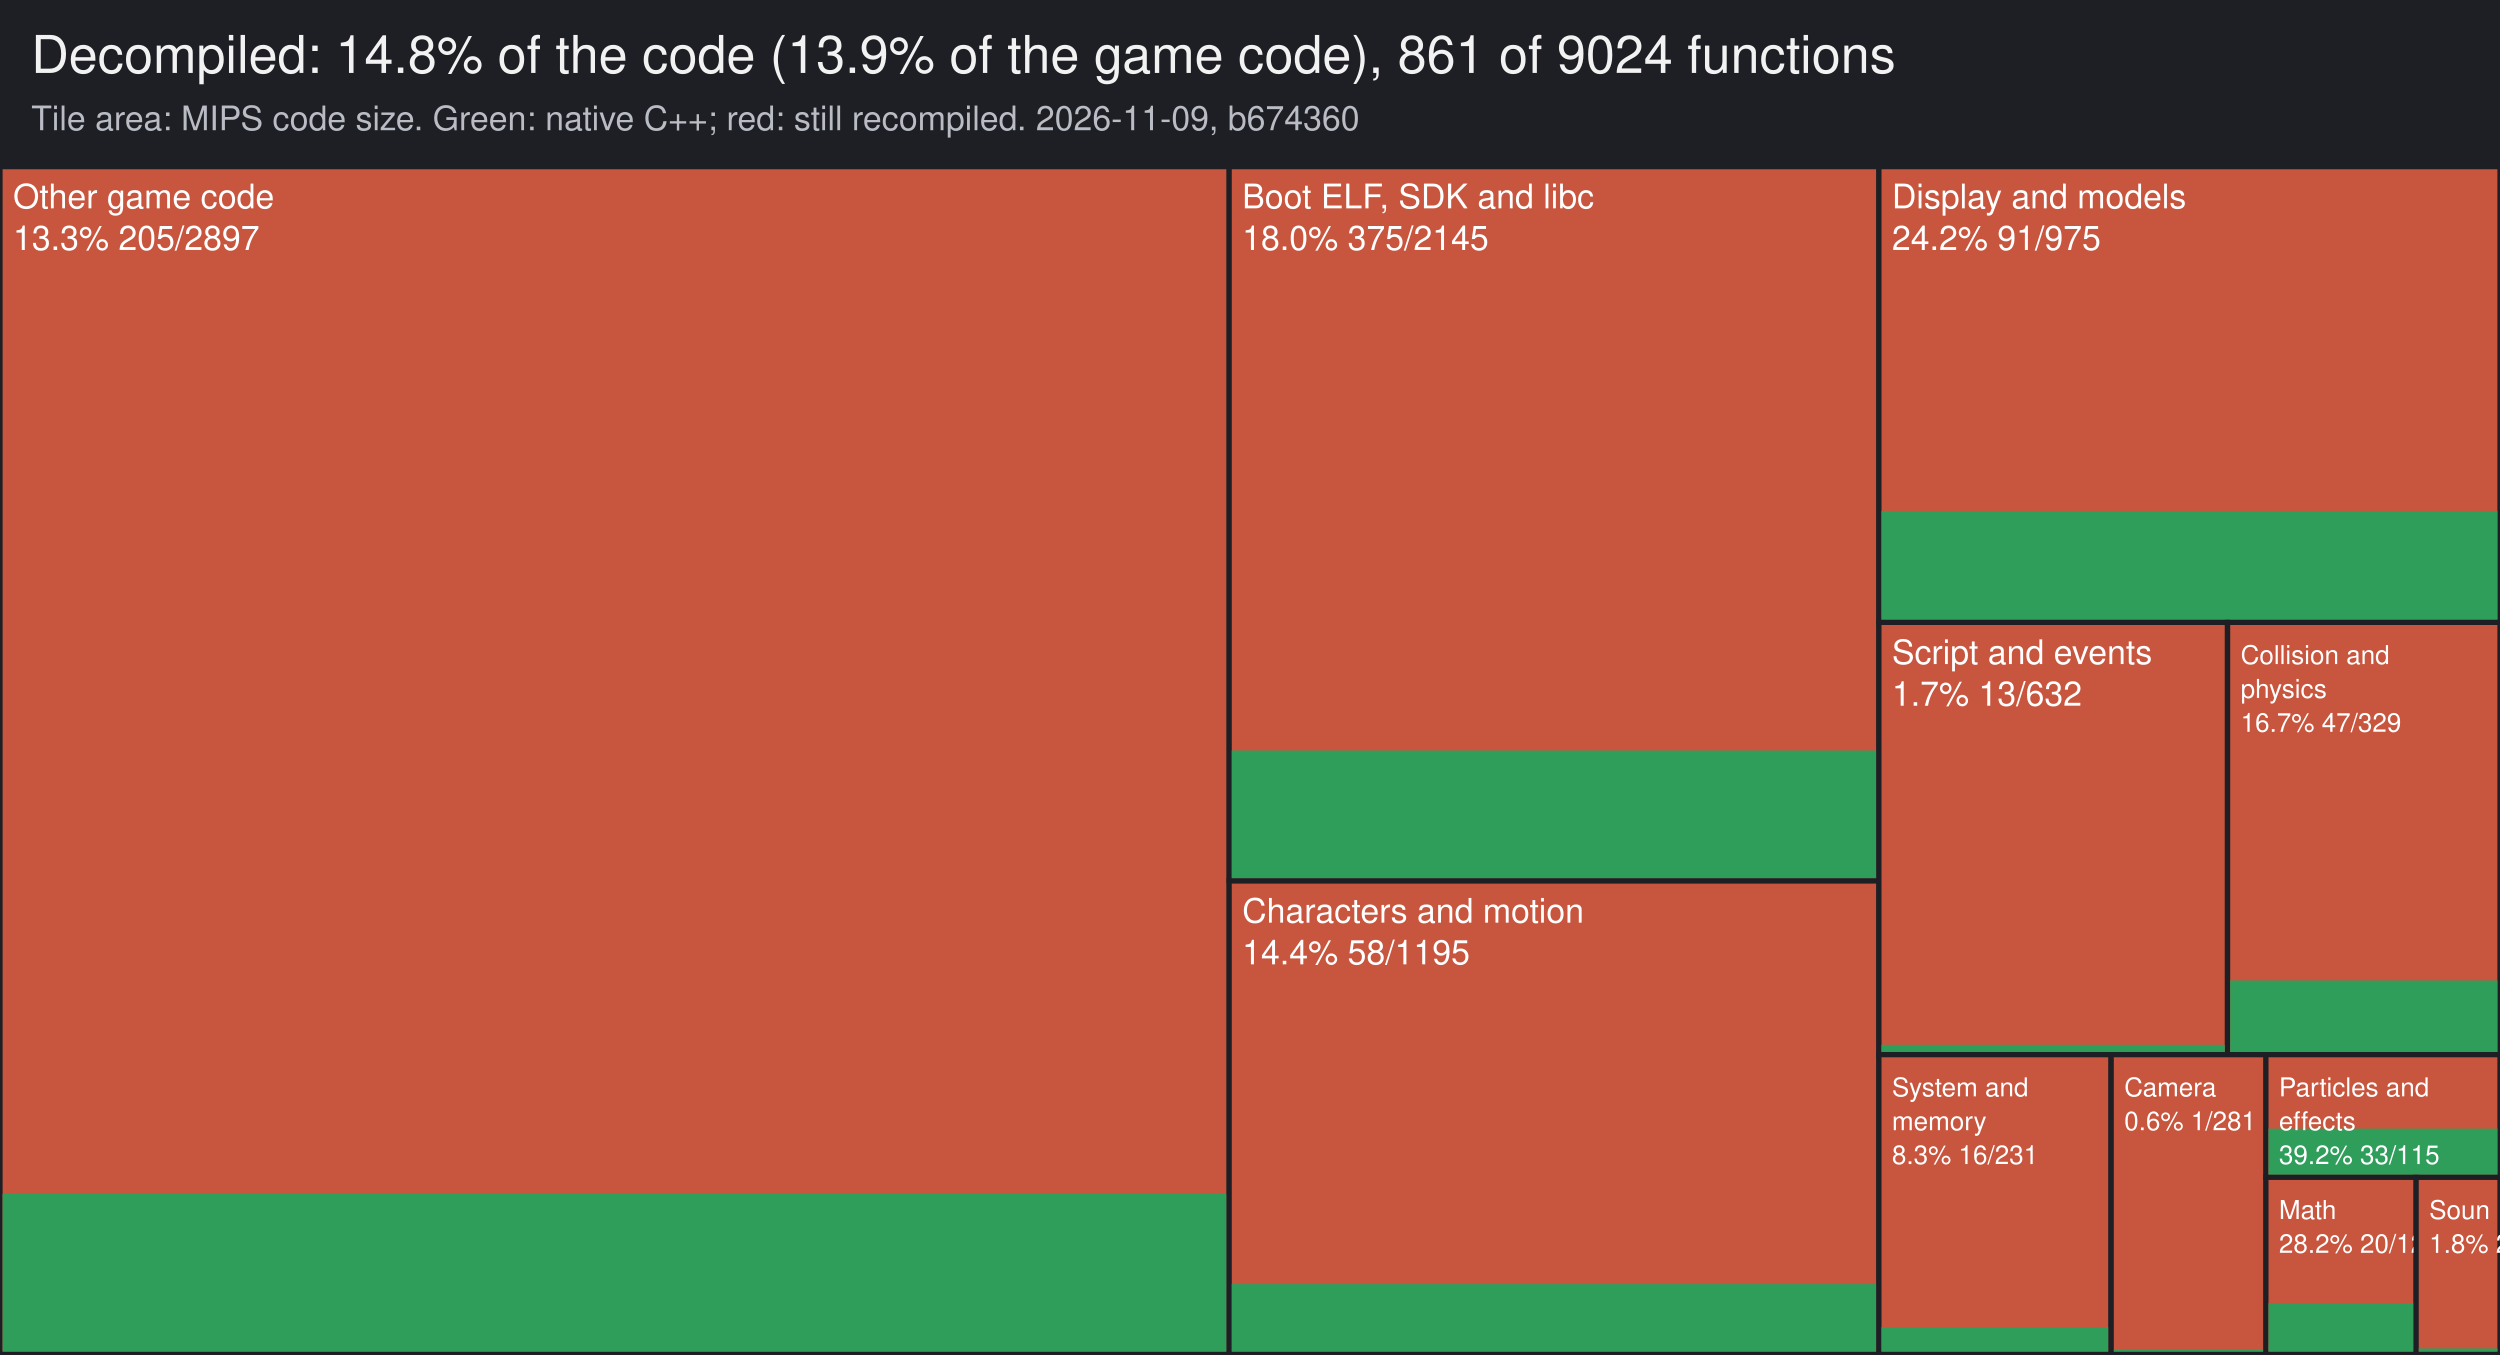
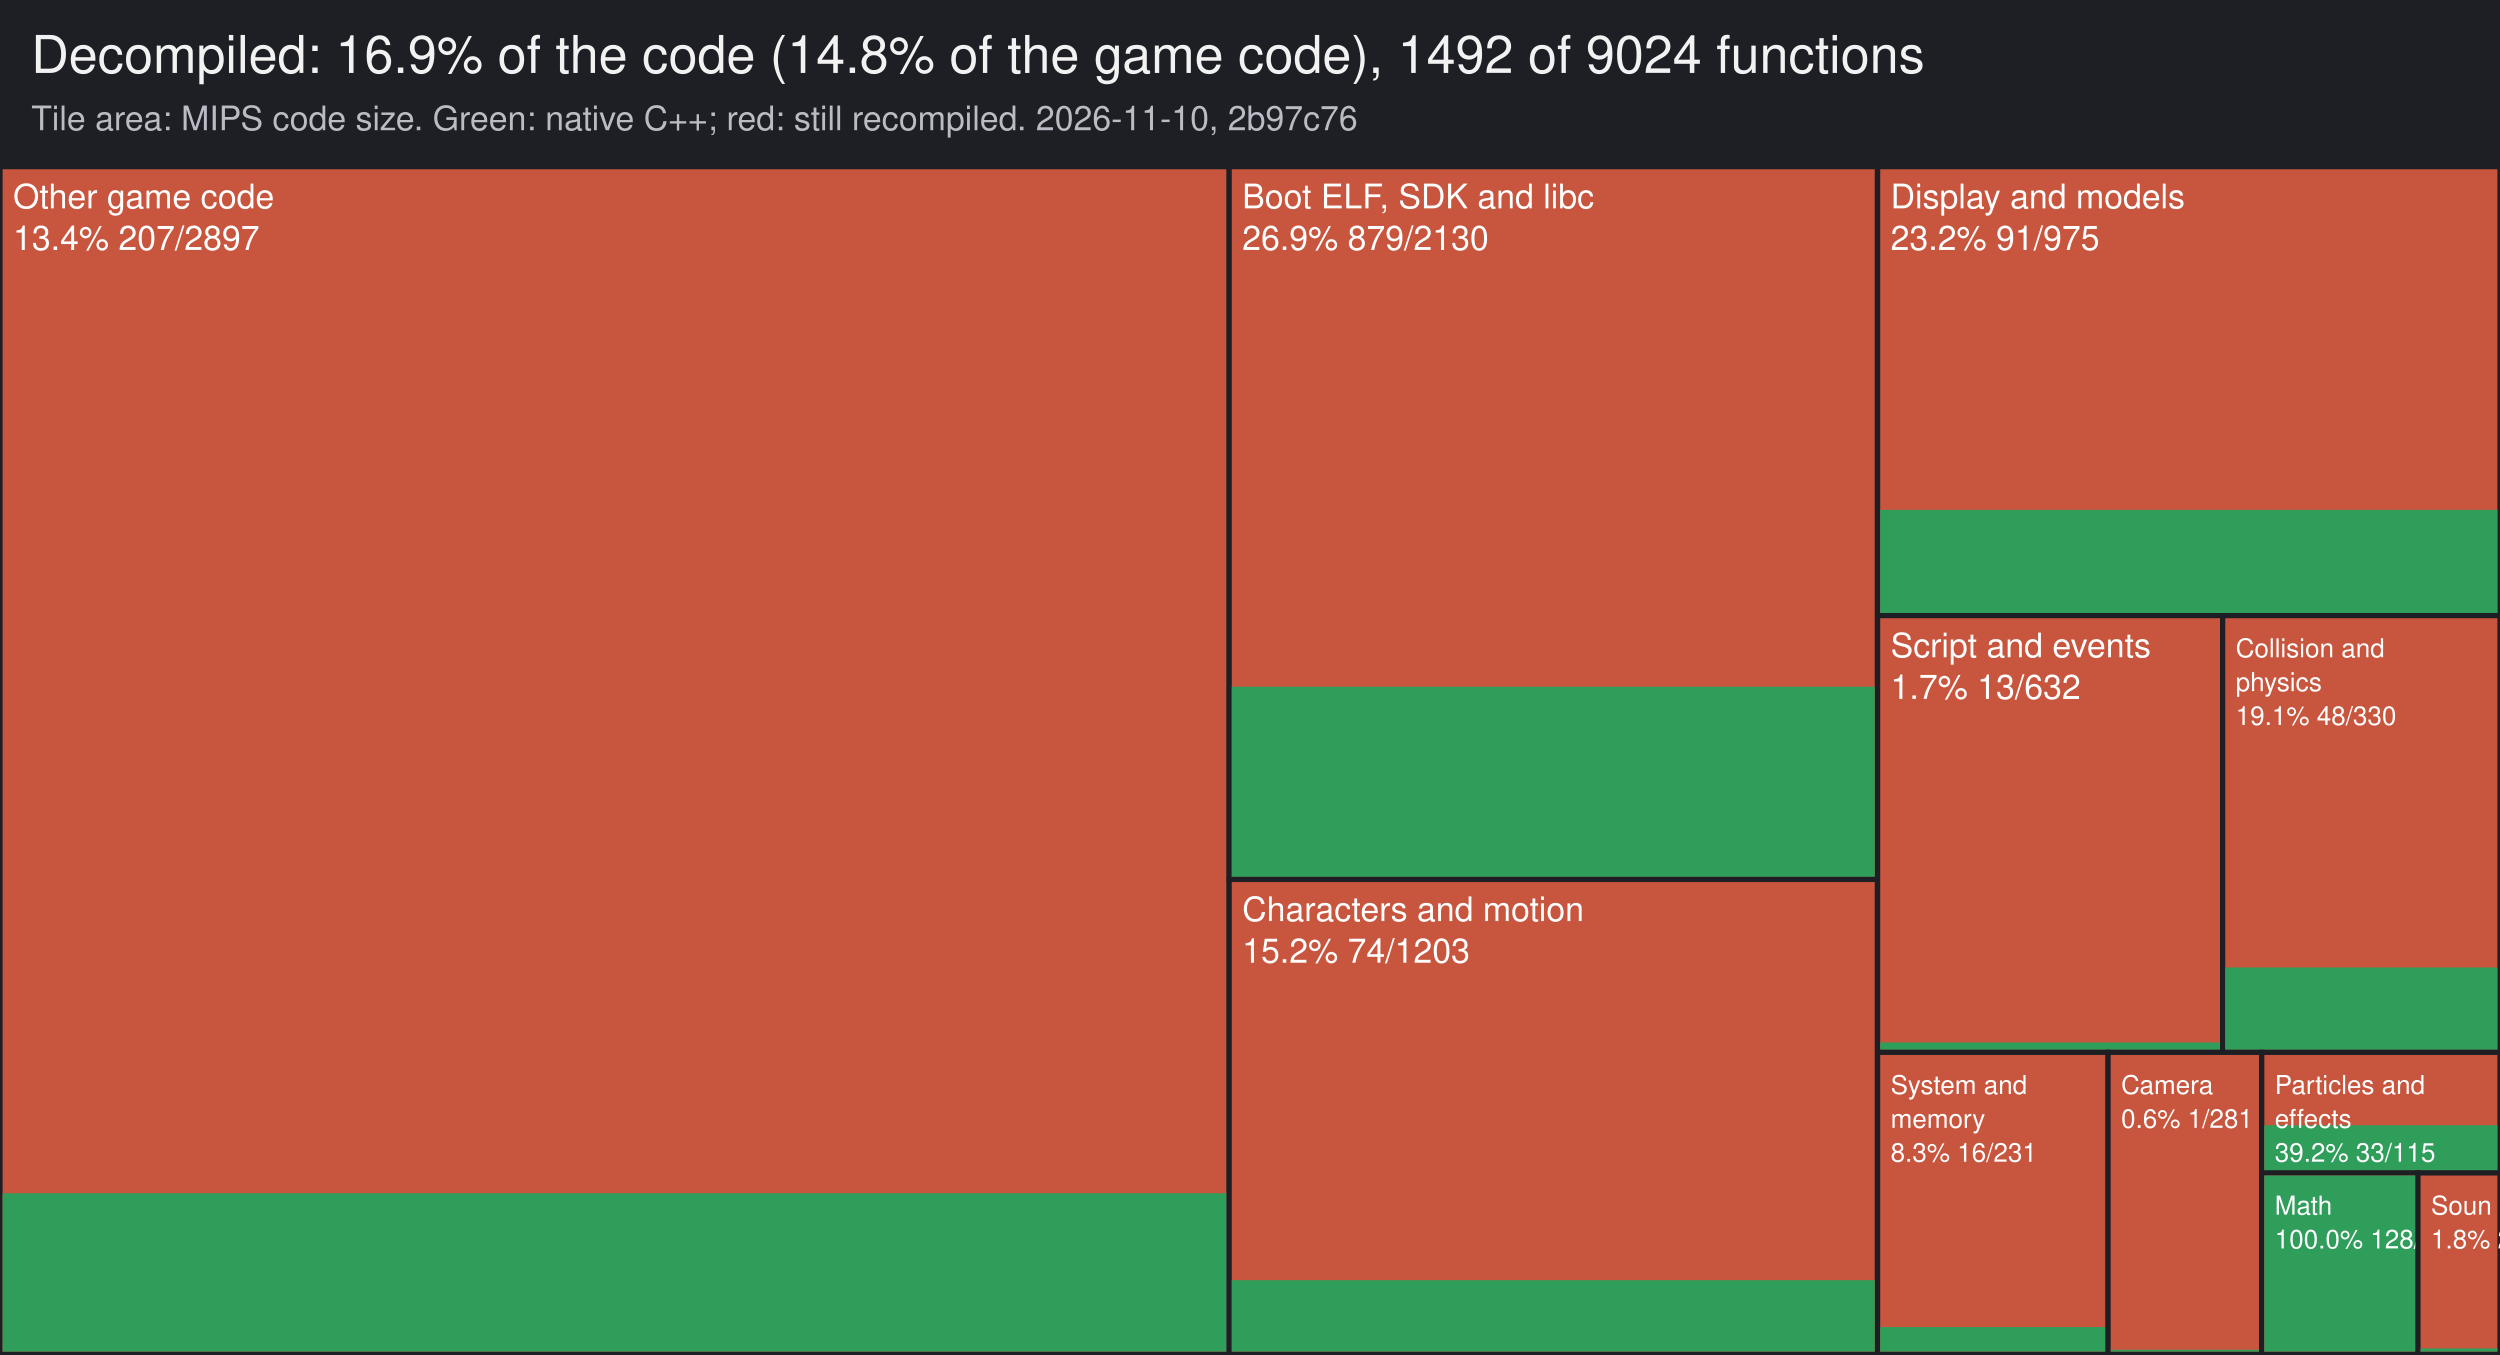
<svg xmlns="http://www.w3.org/2000/svg" width="960" height="520" font-family="Helvetica, Arial, sans-serif">
  <rect width="100%" height="100%" fill="#1d1f24" />
-   <text x="12" y="28" font-size="20" fill="#f2f2f2">Decompiled: 14.8% of the code (13.9% of the game code), 861 of 9024 functions</text>
-   <text x="12" y="50" font-size="13" fill="#b9bcc4">Tile area: MIPS code size. Green: native C++; red: still recompiled. 2026-11-09, b674360</text>
+   <text x="12" y="28" font-size="20" fill="#f2f2f2">Decompiled: 16.9% of the code (14.8% of the game code), 1492 of 9024 functions</text>
+   <text x="12" y="50" font-size="13" fill="#b9bcc4">Tile area: MIPS code size. Green: native C++; red: still recompiled. 2026-11-10, 2b97c76</text>
  <rect x="0.0" y="64.0" width="472.0" height="456.0" fill="#c8553d" stroke="#1d1f24" stroke-width="2" />
-   <rect x="1.0" y="458.4" width="470.0" height="60.6" fill="#2f9e5b" />
+   <rect x="1.0" y="458.2" width="470.0" height="60.8" fill="#2f9e5b" />
  <text x="5.0" y="80.0" font-size="13" fill="#ffffff">Other game code</text>
-   <text x="5.0" y="96.0" font-size="13" fill="#ffffff">13.3%  205/2897</text>
-   <rect x="472.0" y="64.0" width="249.5" height="274.3" fill="#c8553d" stroke="#1d1f24" stroke-width="2" />
-   <rect x="473.0" y="288.2" width="247.5" height="49.1" fill="#2f9e5b" />
+   <text x="5.0" y="96.0" font-size="13" fill="#ffffff">13.4%  207/2897</text>
+   <rect x="472.0" y="64.0" width="248.9" height="273.7" fill="#c8553d" stroke="#1d1f24" stroke-width="2" />
+   <rect x="473.0" y="263.7" width="246.9" height="73.0" fill="#2f9e5b" />
  <text x="477.0" y="80.0" font-size="13" fill="#ffffff">Boot ELF, SDK and libc</text>
-   <text x="477.0" y="96.0" font-size="13" fill="#ffffff">18.0%  375/2145</text>
-   <rect x="472.0" y="338.3" width="249.5" height="181.7" fill="#c8553d" stroke="#1d1f24" stroke-width="2" />
-   <rect x="473.0" y="493.1" width="247.5" height="25.9" fill="#2f9e5b" />
-   <text x="477.0" y="354.3" font-size="13" fill="#ffffff">Characters and motion</text>
-   <text x="477.0" y="370.3" font-size="13" fill="#ffffff">14.4%  58/1195</text>
-   <rect x="721.5" y="64.0" width="238.5" height="175.0" fill="#c8553d" stroke="#1d1f24" stroke-width="2" />
-   <rect x="722.5" y="196.2" width="236.5" height="41.8" fill="#2f9e5b" />
-   <text x="726.5" y="80.0" font-size="13" fill="#ffffff">Display and models</text>
-   <text x="726.5" y="96.0" font-size="13" fill="#ffffff">24.2%  91/975</text>
-   <rect x="721.5" y="239.0" width="133.8" height="166.0" fill="#c8553d" stroke="#1d1f24" stroke-width="2" />
-   <rect x="722.5" y="401.2" width="131.8" height="2.8" fill="#2f9e5b" />
-   <text x="726.5" y="255.0" font-size="13" fill="#ffffff">Script and events</text>
-   <text x="726.5" y="271.0" font-size="13" fill="#ffffff">1.7%  13/632</text>
-   <rect x="855.4" y="239.0" width="104.6" height="166.0" fill="#c8553d" stroke="#1d1f24" stroke-width="2" />
-   <rect x="856.4" y="376.5" width="102.6" height="27.5" fill="#2f9e5b" />
-   <text x="860.4" y="255.0" font-size="10" fill="#ffffff">Collision and</text>
-   <text x="860.4" y="268.0" font-size="10" fill="#ffffff">physics</text>
-   <text x="860.4" y="281.0" font-size="10" fill="#ffffff">16.7%  47/329</text>
-   <rect x="721.5" y="405.0" width="89.1" height="115.0" fill="#c8553d" stroke="#1d1f24" stroke-width="2" />
-   <rect x="722.5" y="509.6" width="87.1" height="9.4" fill="#2f9e5b" />
-   <text x="726.5" y="421.0" font-size="10" fill="#ffffff">System and</text>
-   <text x="726.5" y="434.0" font-size="10" fill="#ffffff">memory</text>
-   <text x="726.5" y="447.0" font-size="10" fill="#ffffff">8.3%  16/231</text>
-   <rect x="810.7" y="405.0" width="59.5" height="115.0" fill="#c8553d" stroke="#1d1f24" stroke-width="2" />
-   <rect x="811.7" y="518.3" width="57.5" height="0.7" fill="#2f9e5b" />
-   <text x="815.7" y="421.0" font-size="10" fill="#ffffff">Camera</text>
-   <text x="815.7" y="434.0" font-size="10" fill="#ffffff">0.6%  1/281</text>
-   <rect x="870.1" y="405.0" width="89.9" height="47.1" fill="#c8553d" stroke="#1d1f24" stroke-width="2" />
-   <rect x="871.1" y="433.4" width="87.9" height="17.7" fill="#2f9e5b" />
-   <text x="875.1" y="421.0" font-size="10" fill="#ffffff">Particles and</text>
-   <text x="875.1" y="434.0" font-size="10" fill="#ffffff">effects</text>
-   <text x="875.1" y="447.0" font-size="10" fill="#ffffff">39.2%  33/115</text>
-   <rect x="870.1" y="452.1" width="57.7" height="67.9" fill="#c8553d" stroke="#1d1f24" stroke-width="2" />
-   <rect x="871.1" y="500.4" width="55.7" height="18.6" fill="#2f9e5b" />
-   <text x="875.1" y="468.1" font-size="10" fill="#ffffff">Math</text>
-   <text x="875.1" y="481.1" font-size="10" fill="#ffffff">28.2%  20/122</text>
-   <rect x="927.8" y="452.1" width="32.2" height="67.9" fill="#c8553d" stroke="#1d1f24" stroke-width="2" />
-   <rect x="928.8" y="517.8" width="30.2" height="1.2" fill="#2f9e5b" />
-   <text x="932.8" y="468.1" font-size="10" fill="#ffffff">Soun</text>
-   <text x="932.8" y="481.1" font-size="10" fill="#ffffff">1.8%  2/102</text>
+   <text x="477.0" y="96.0" font-size="13" fill="#ffffff">26.9%  879/2130</text>
+   <rect x="472.0" y="337.7" width="248.9" height="182.3" fill="#c8553d" stroke="#1d1f24" stroke-width="2" />
+   <rect x="473.0" y="491.6" width="246.9" height="27.4" fill="#2f9e5b" />
+   <text x="477.0" y="353.7" font-size="13" fill="#ffffff">Characters and motion</text>
+   <text x="477.0" y="369.7" font-size="13" fill="#ffffff">15.2%  74/1203</text>
+   <rect x="721.0" y="64.0" width="239.0" height="172.4" fill="#c8553d" stroke="#1d1f24" stroke-width="2" />
+   <rect x="722.0" y="195.8" width="237.0" height="39.6" fill="#2f9e5b" />
+   <text x="726.0" y="80.0" font-size="13" fill="#ffffff">Display and models</text>
+   <text x="726.0" y="96.0" font-size="13" fill="#ffffff">23.2%  91/975</text>
+   <rect x="721.0" y="236.4" width="132.5" height="167.7" fill="#c8553d" stroke="#1d1f24" stroke-width="2" />
+   <rect x="722.0" y="400.3" width="130.5" height="2.8" fill="#2f9e5b" />
+   <text x="726.0" y="252.4" font-size="13" fill="#ffffff">Script and events</text>
+   <text x="726.0" y="268.4" font-size="13" fill="#ffffff">1.7%  13/632</text>
+   <rect x="853.5" y="236.4" width="106.5" height="167.7" fill="#c8553d" stroke="#1d1f24" stroke-width="2" />
+   <rect x="854.5" y="371.5" width="104.5" height="31.6" fill="#2f9e5b" />
+   <text x="858.5" y="252.4" font-size="10" fill="#ffffff">Collision and</text>
+   <text x="858.5" y="265.4" font-size="10" fill="#ffffff">physics</text>
+   <text x="858.5" y="278.4" font-size="10" fill="#ffffff">19.1%  48/330</text>
+   <rect x="721.0" y="404.1" width="88.5" height="115.9" fill="#c8553d" stroke="#1d1f24" stroke-width="2" />
+   <rect x="722.0" y="509.6" width="86.5" height="9.4" fill="#2f9e5b" />
+   <text x="726.0" y="420.1" font-size="10" fill="#ffffff">System and</text>
+   <text x="726.0" y="433.1" font-size="10" fill="#ffffff">memory</text>
+   <text x="726.0" y="446.1" font-size="10" fill="#ffffff">8.3%  16/231</text>
+   <rect x="809.5" y="404.1" width="59.0" height="115.9" fill="#c8553d" stroke="#1d1f24" stroke-width="2" />
+   <rect x="810.5" y="518.3" width="57.0" height="0.7" fill="#2f9e5b" />
+   <text x="814.5" y="420.1" font-size="10" fill="#ffffff">Camera</text>
+   <text x="814.5" y="433.1" font-size="10" fill="#ffffff">0.6%  1/281</text>
+   <rect x="868.5" y="404.1" width="91.5" height="46.3" fill="#c8553d" stroke="#1d1f24" stroke-width="2" />
+   <rect x="869.5" y="432.1" width="89.5" height="17.4" fill="#2f9e5b" />
+   <text x="873.5" y="420.1" font-size="10" fill="#ffffff">Particles and</text>
+   <text x="873.5" y="433.1" font-size="10" fill="#ffffff">effects</text>
+   <text x="873.5" y="446.1" font-size="10" fill="#ffffff">39.2%  33/115</text>
+   <rect x="868.5" y="450.4" width="60.1" height="69.6" fill="#c8553d" stroke="#1d1f24" stroke-width="2" />
+   <rect x="869.5" y="451.4" width="58.1" height="67.6" fill="#2f9e5b" />
+   <text x="873.5" y="466.4" font-size="10" fill="#ffffff">Math</text>
+   <text x="873.5" y="479.4" font-size="10" fill="#ffffff">100.0%  128/128</text>
+   <rect x="928.5" y="450.4" width="31.5" height="69.6" fill="#c8553d" stroke="#1d1f24" stroke-width="2" />
+   <rect x="929.5" y="517.8" width="29.5" height="1.2" fill="#2f9e5b" />
+   <text x="933.5" y="466.4" font-size="10" fill="#ffffff">Soun</text>
+   <text x="933.5" y="479.4" font-size="10" fill="#ffffff">1.8%  2/102</text>
</svg>
